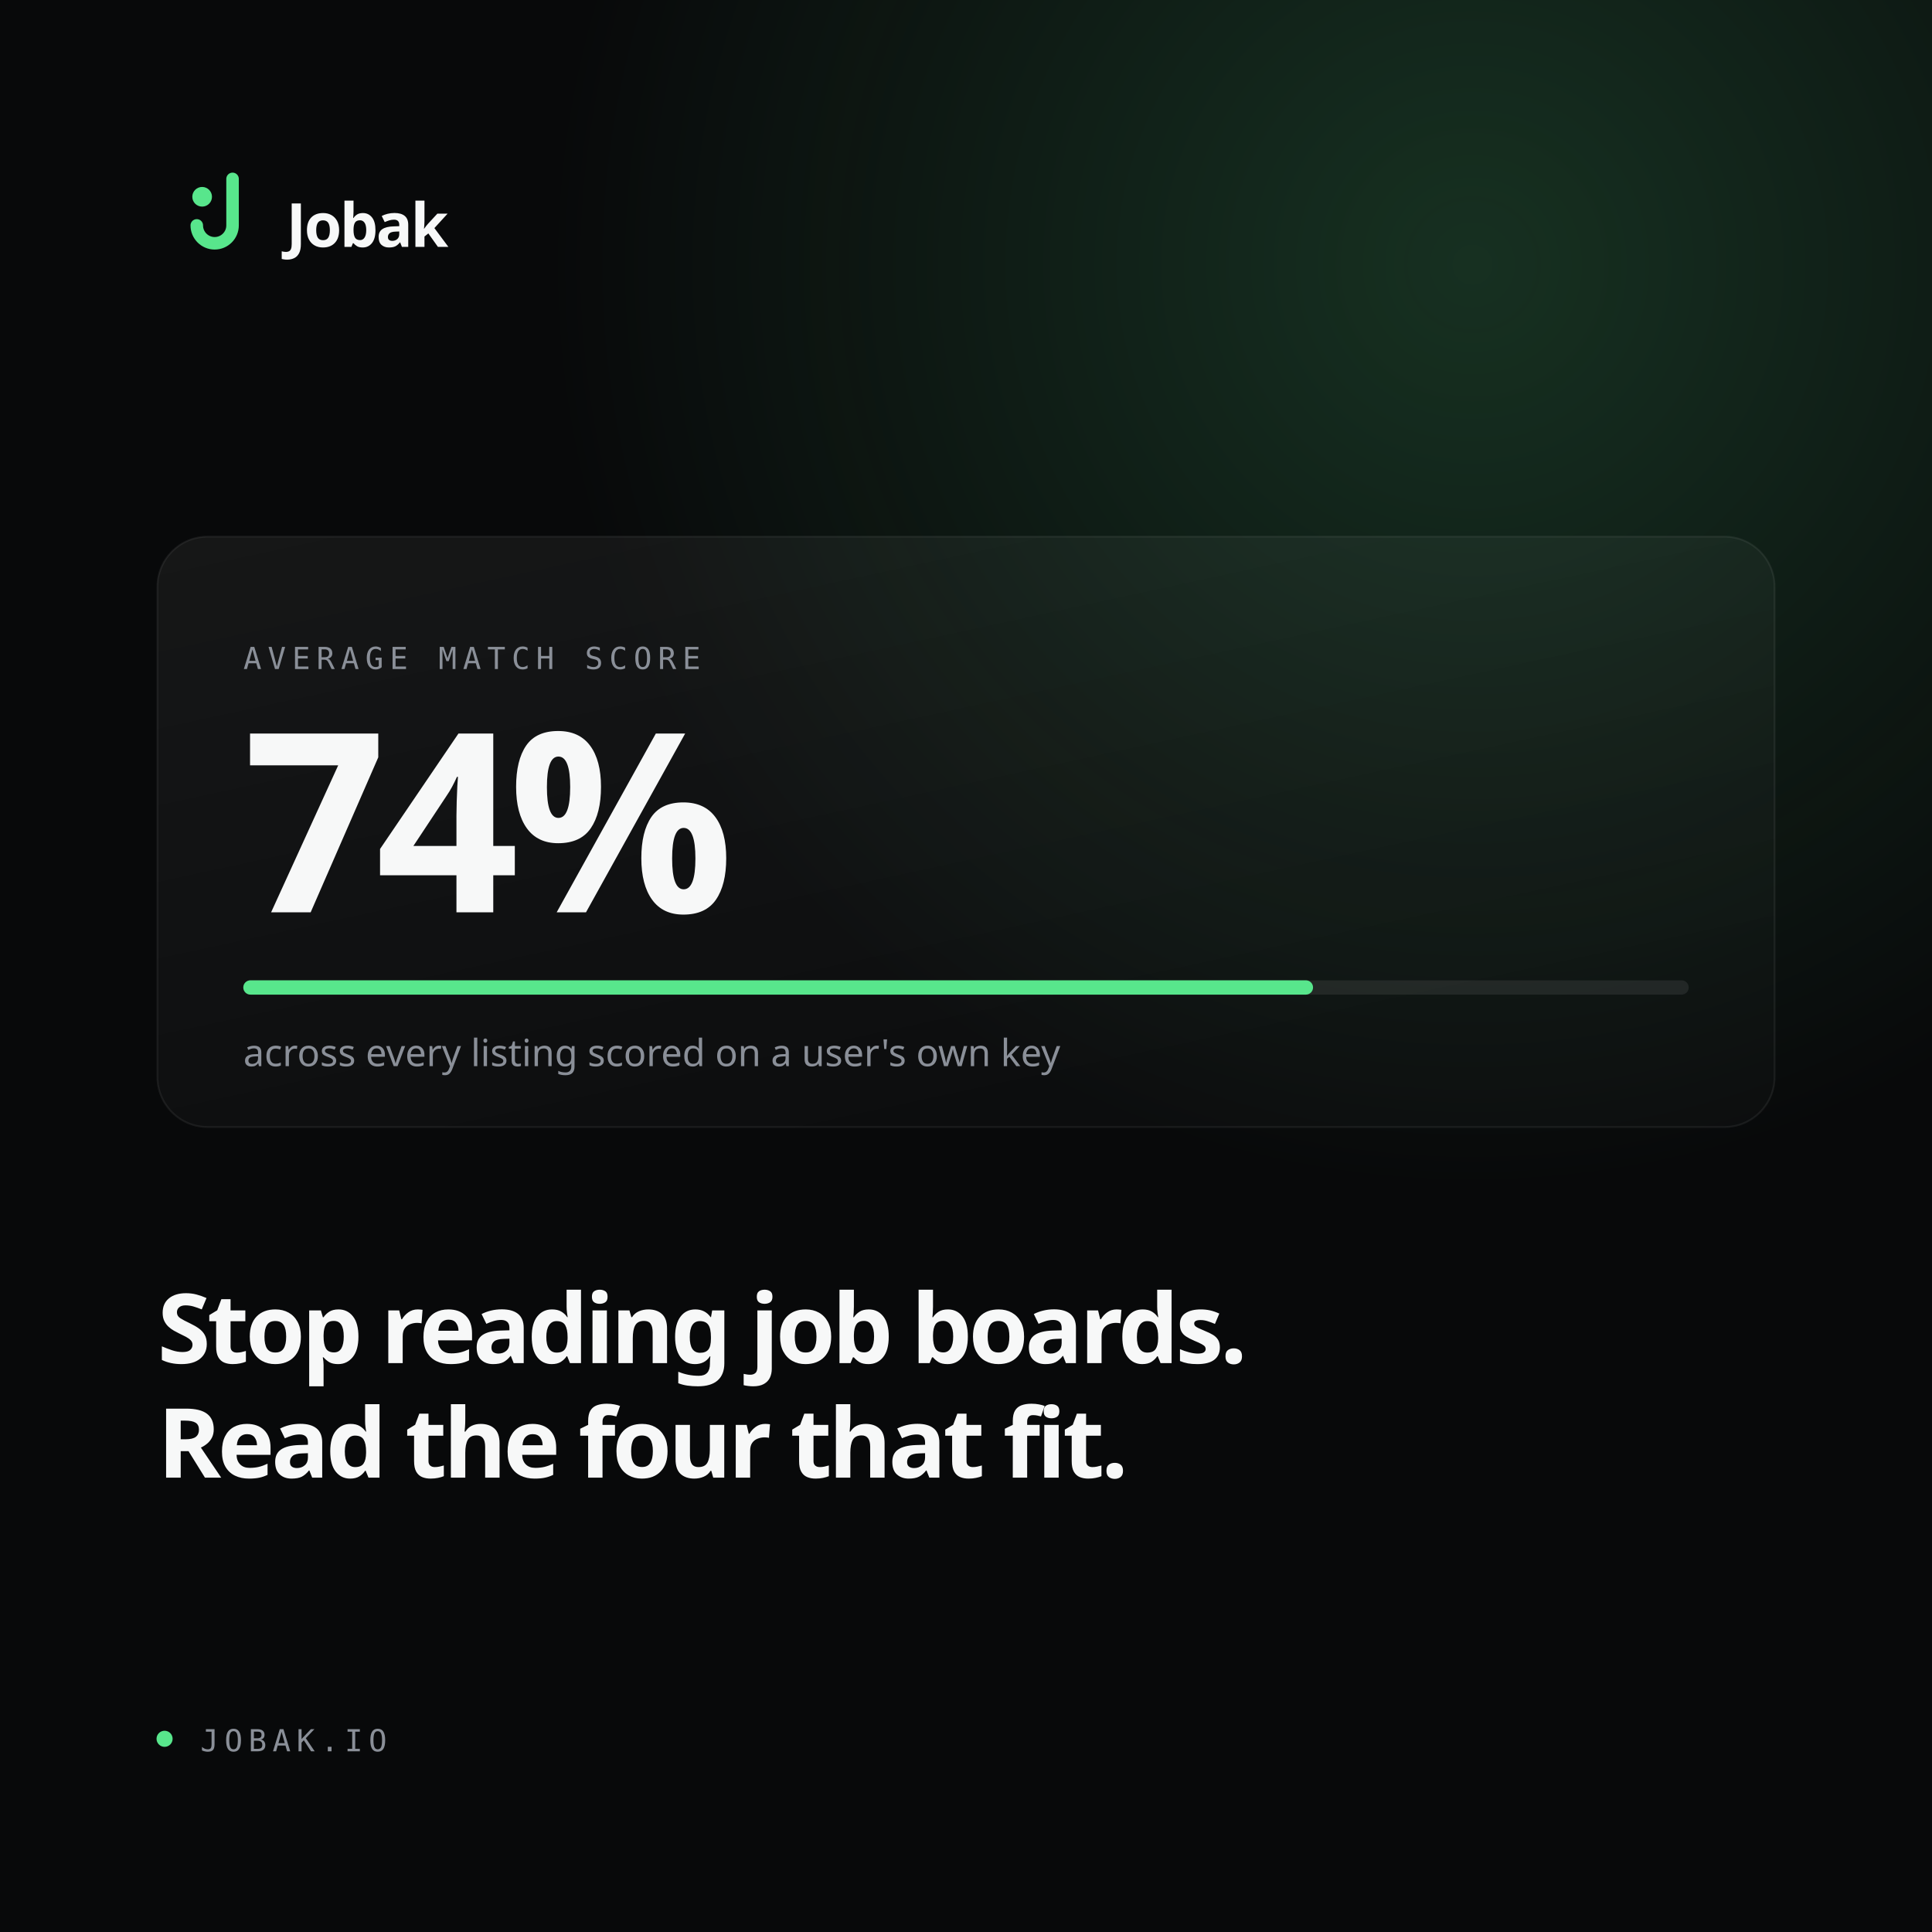
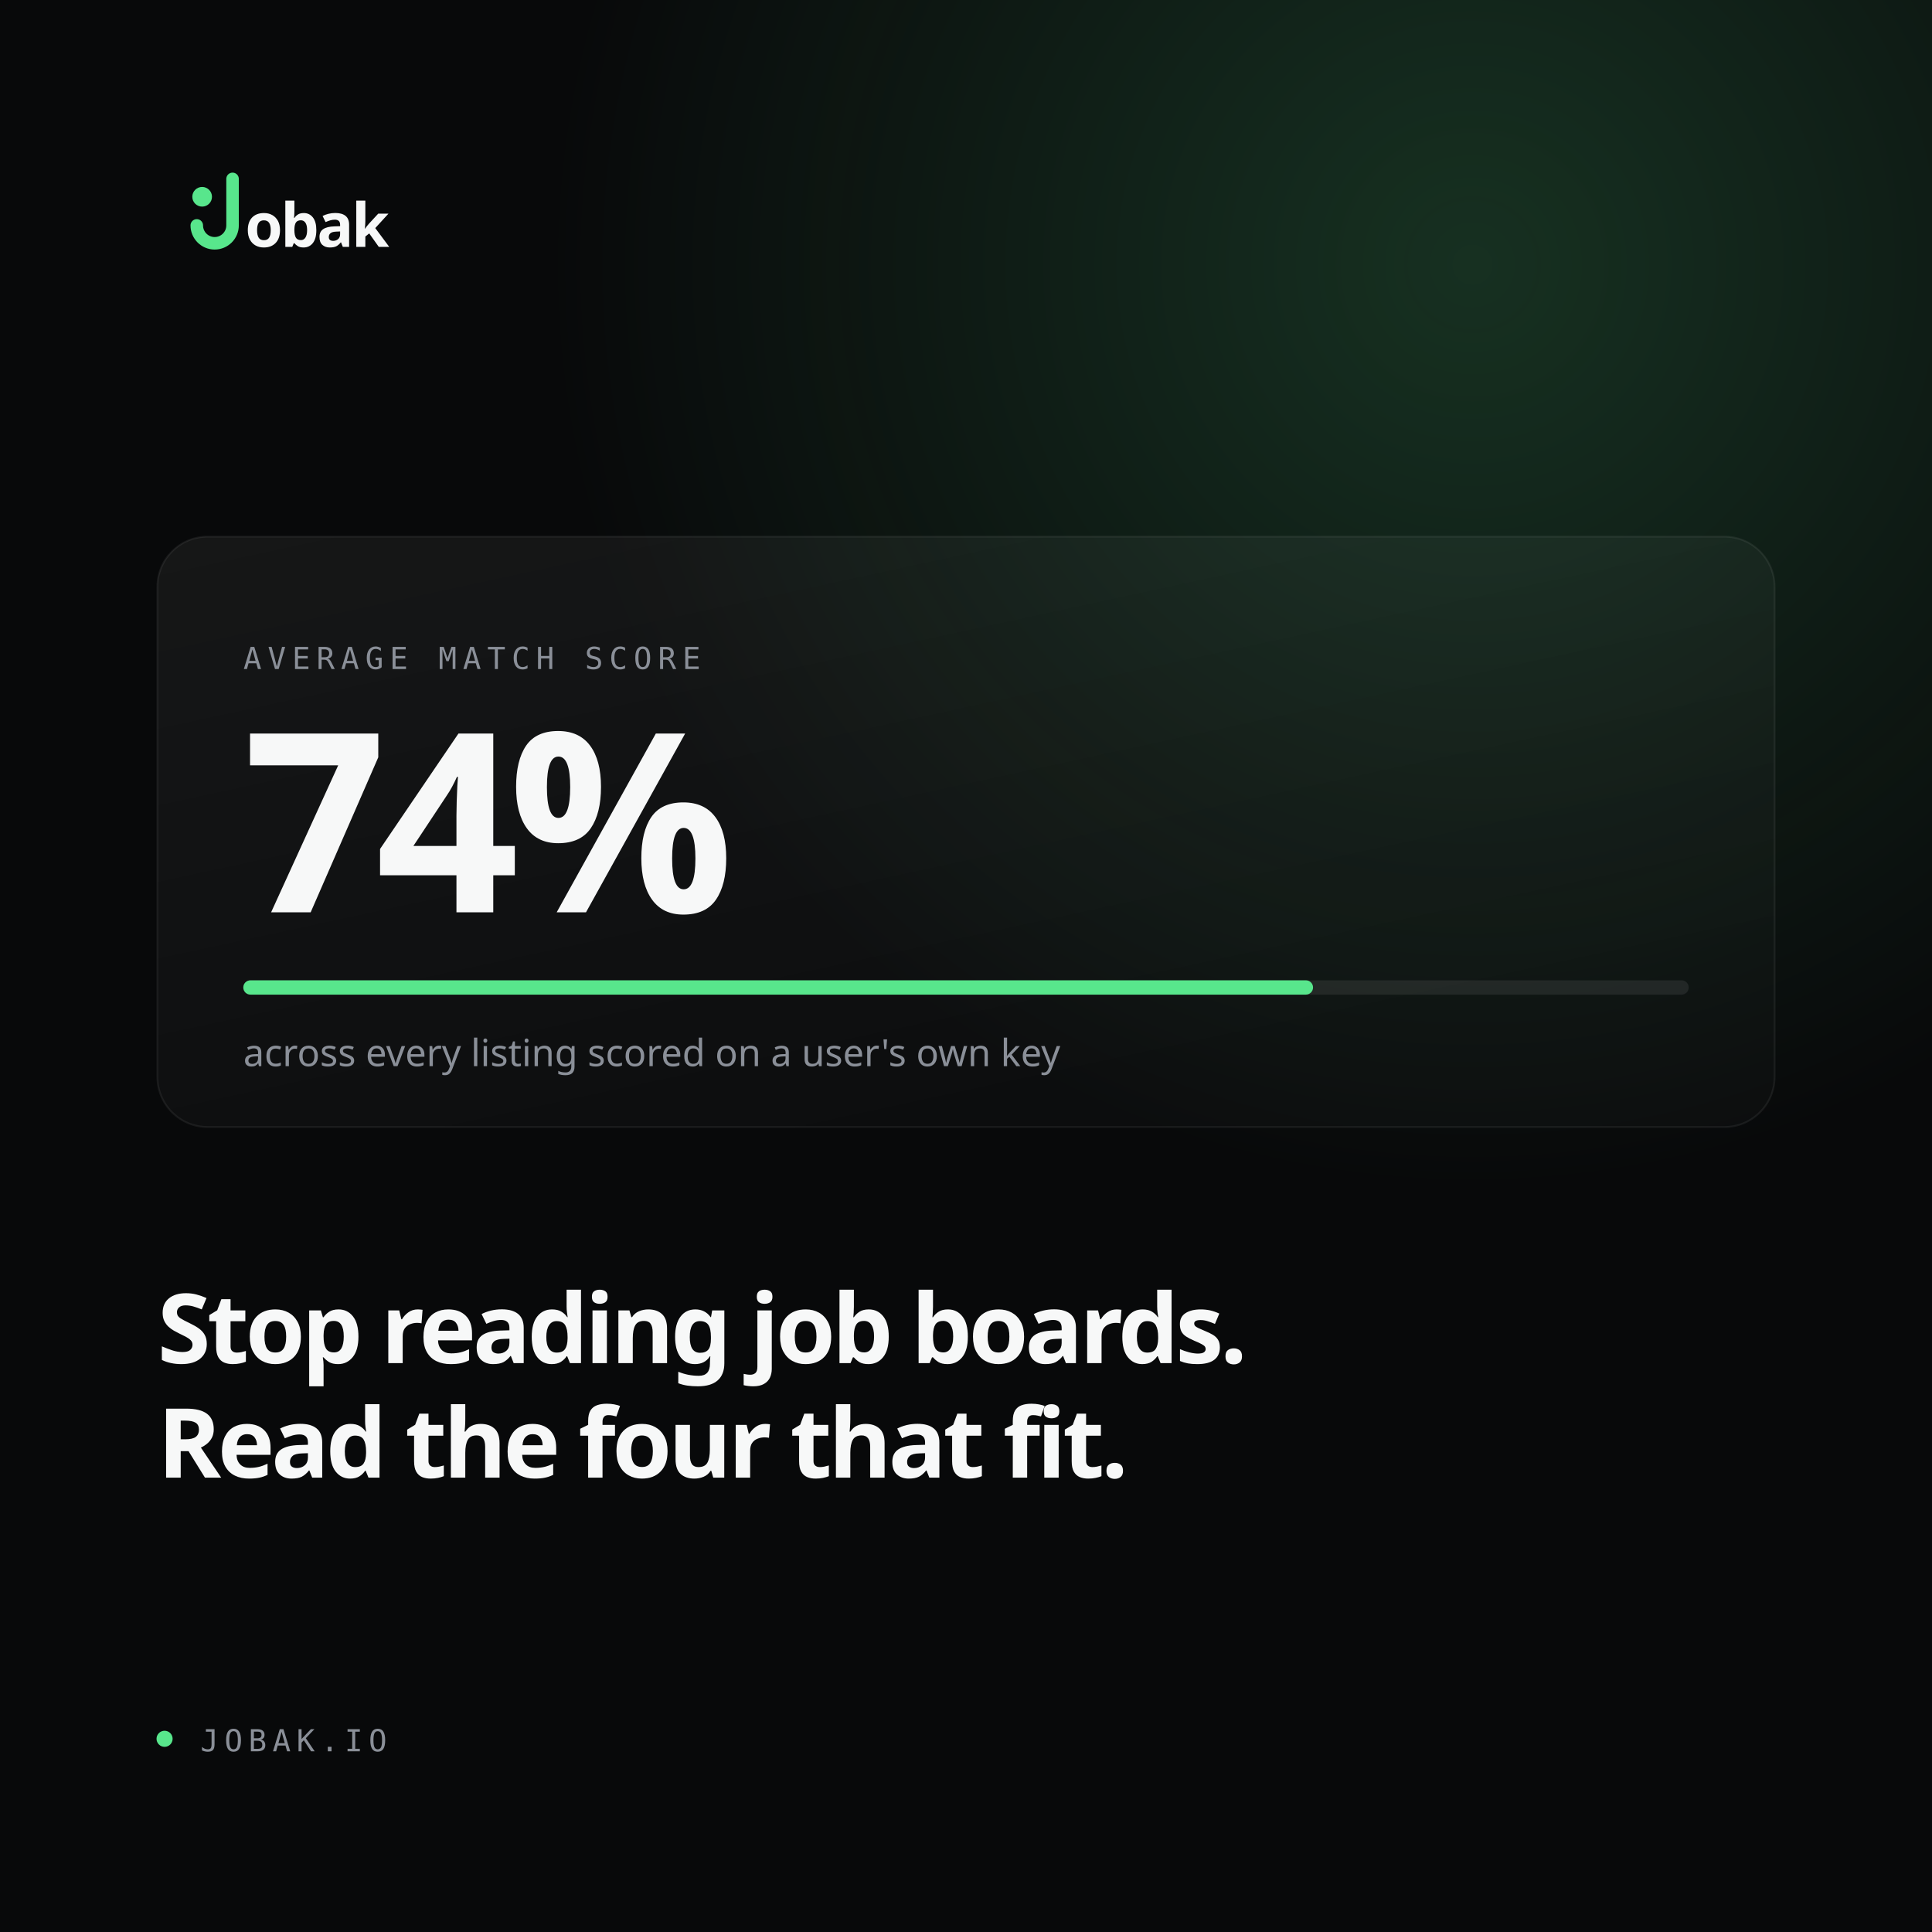
<svg xmlns="http://www.w3.org/2000/svg" width="1080" height="1080" viewBox="0 0 1080 1080" fill="none" role="img" aria-label="Jobak stat post">
  <defs>
    <radialGradient id="wash" cx="76%" cy="14%" r="66%">
      <stop offset="0%" stop-color="#58e68c" stop-opacity="0.18" />
      <stop offset="72%" stop-color="#58e68c" stop-opacity="0" />
    </radialGradient>
    <linearGradient id="card" x1="0" y1="0" x2="0.6" y2="1">
      <stop offset="0%" stop-color="#ffffff" stop-opacity="0.055" />
      <stop offset="100%" stop-color="#ffffff" stop-opacity="0.014" />
    </linearGradient>
    <linearGradient id="rule" x1="0" y1="0" x2="1" y2="0">
      <stop offset="0%" stop-color="#ffffff" stop-opacity="0.22" />
      <stop offset="100%" stop-color="#ffffff" stop-opacity="0" />
    </linearGradient>
  </defs>
  <rect width="1080" height="1080" fill="#08090a" />
  <rect width="1080" height="1080" fill="url(#wash)" />
  <g transform="translate(88, 88)">
    <path d="M42 12 V38 A10 10 0 0 1 22 38" stroke="#58e68c" stroke-width="7" stroke-linecap="round" fill="none" />
    <circle cx="25" cy="22" r="5.5" fill="#58e68c" />
  </g>
-   <text x="160" y="138" font-family="Geist, 'Segoe UI', system-ui, sans-serif" font-size="34" font-weight="600" letter-spacing="-1.2" fill="#f7f8f8">Jobak</text>
+   <text x="137" y="138" font-family="Geist, 'Segoe UI', system-ui, sans-serif" font-size="34" font-weight="600" letter-spacing="-1.2" fill="#f7f8f8">obak</text>
  <rect x="88" y="300" width="904" height="330" rx="28" fill="url(#card)" stroke="#ffffff" stroke-opacity="0.07" />
  <text x="136" y="374" font-family="'Geist Mono', ui-monospace, monospace" font-size="17" letter-spacing="3.4" fill="#8a8f98">AVERAGE MATCH SCORE</text>
  <text x="136" y="510" font-family="Geist, 'Segoe UI', system-ui, sans-serif" font-size="140" font-weight="600" letter-spacing="-6" fill="#f7f8f8">74%</text>
  <rect x="136" y="548" width="808" height="8" rx="4" fill="#ffffff" fill-opacity="0.08" />
  <rect x="136" y="548" width="598" height="8" rx="4" fill="#58e68c" />
  <text x="136" y="596" font-family="Geist, 'Segoe UI', system-ui, sans-serif" font-size="21" fill="#8a8f98">across every listing scored on a user's own key</text>
  <text font-family="Geist, 'Segoe UI', system-ui, sans-serif" font-size="54" font-weight="600" letter-spacing="-2" fill="#f7f8f8">
    <tspan x="88" y="762">Stop reading job boards.</tspan>
    <tspan x="88" y="826">Read the four that fit.</tspan>
  </text>
  <line x1="88" y1="928" x2="992" y2="928" stroke="url(#rule)" stroke-width="1" />
  <circle cx="92" cy="972" r="4.5" fill="#58e68c" />
  <text x="112" y="979" font-family="'Geist Mono', ui-monospace, monospace" font-size="17" letter-spacing="3.2" fill="#8a8f98">JOBAK.IO</text>
</svg>
